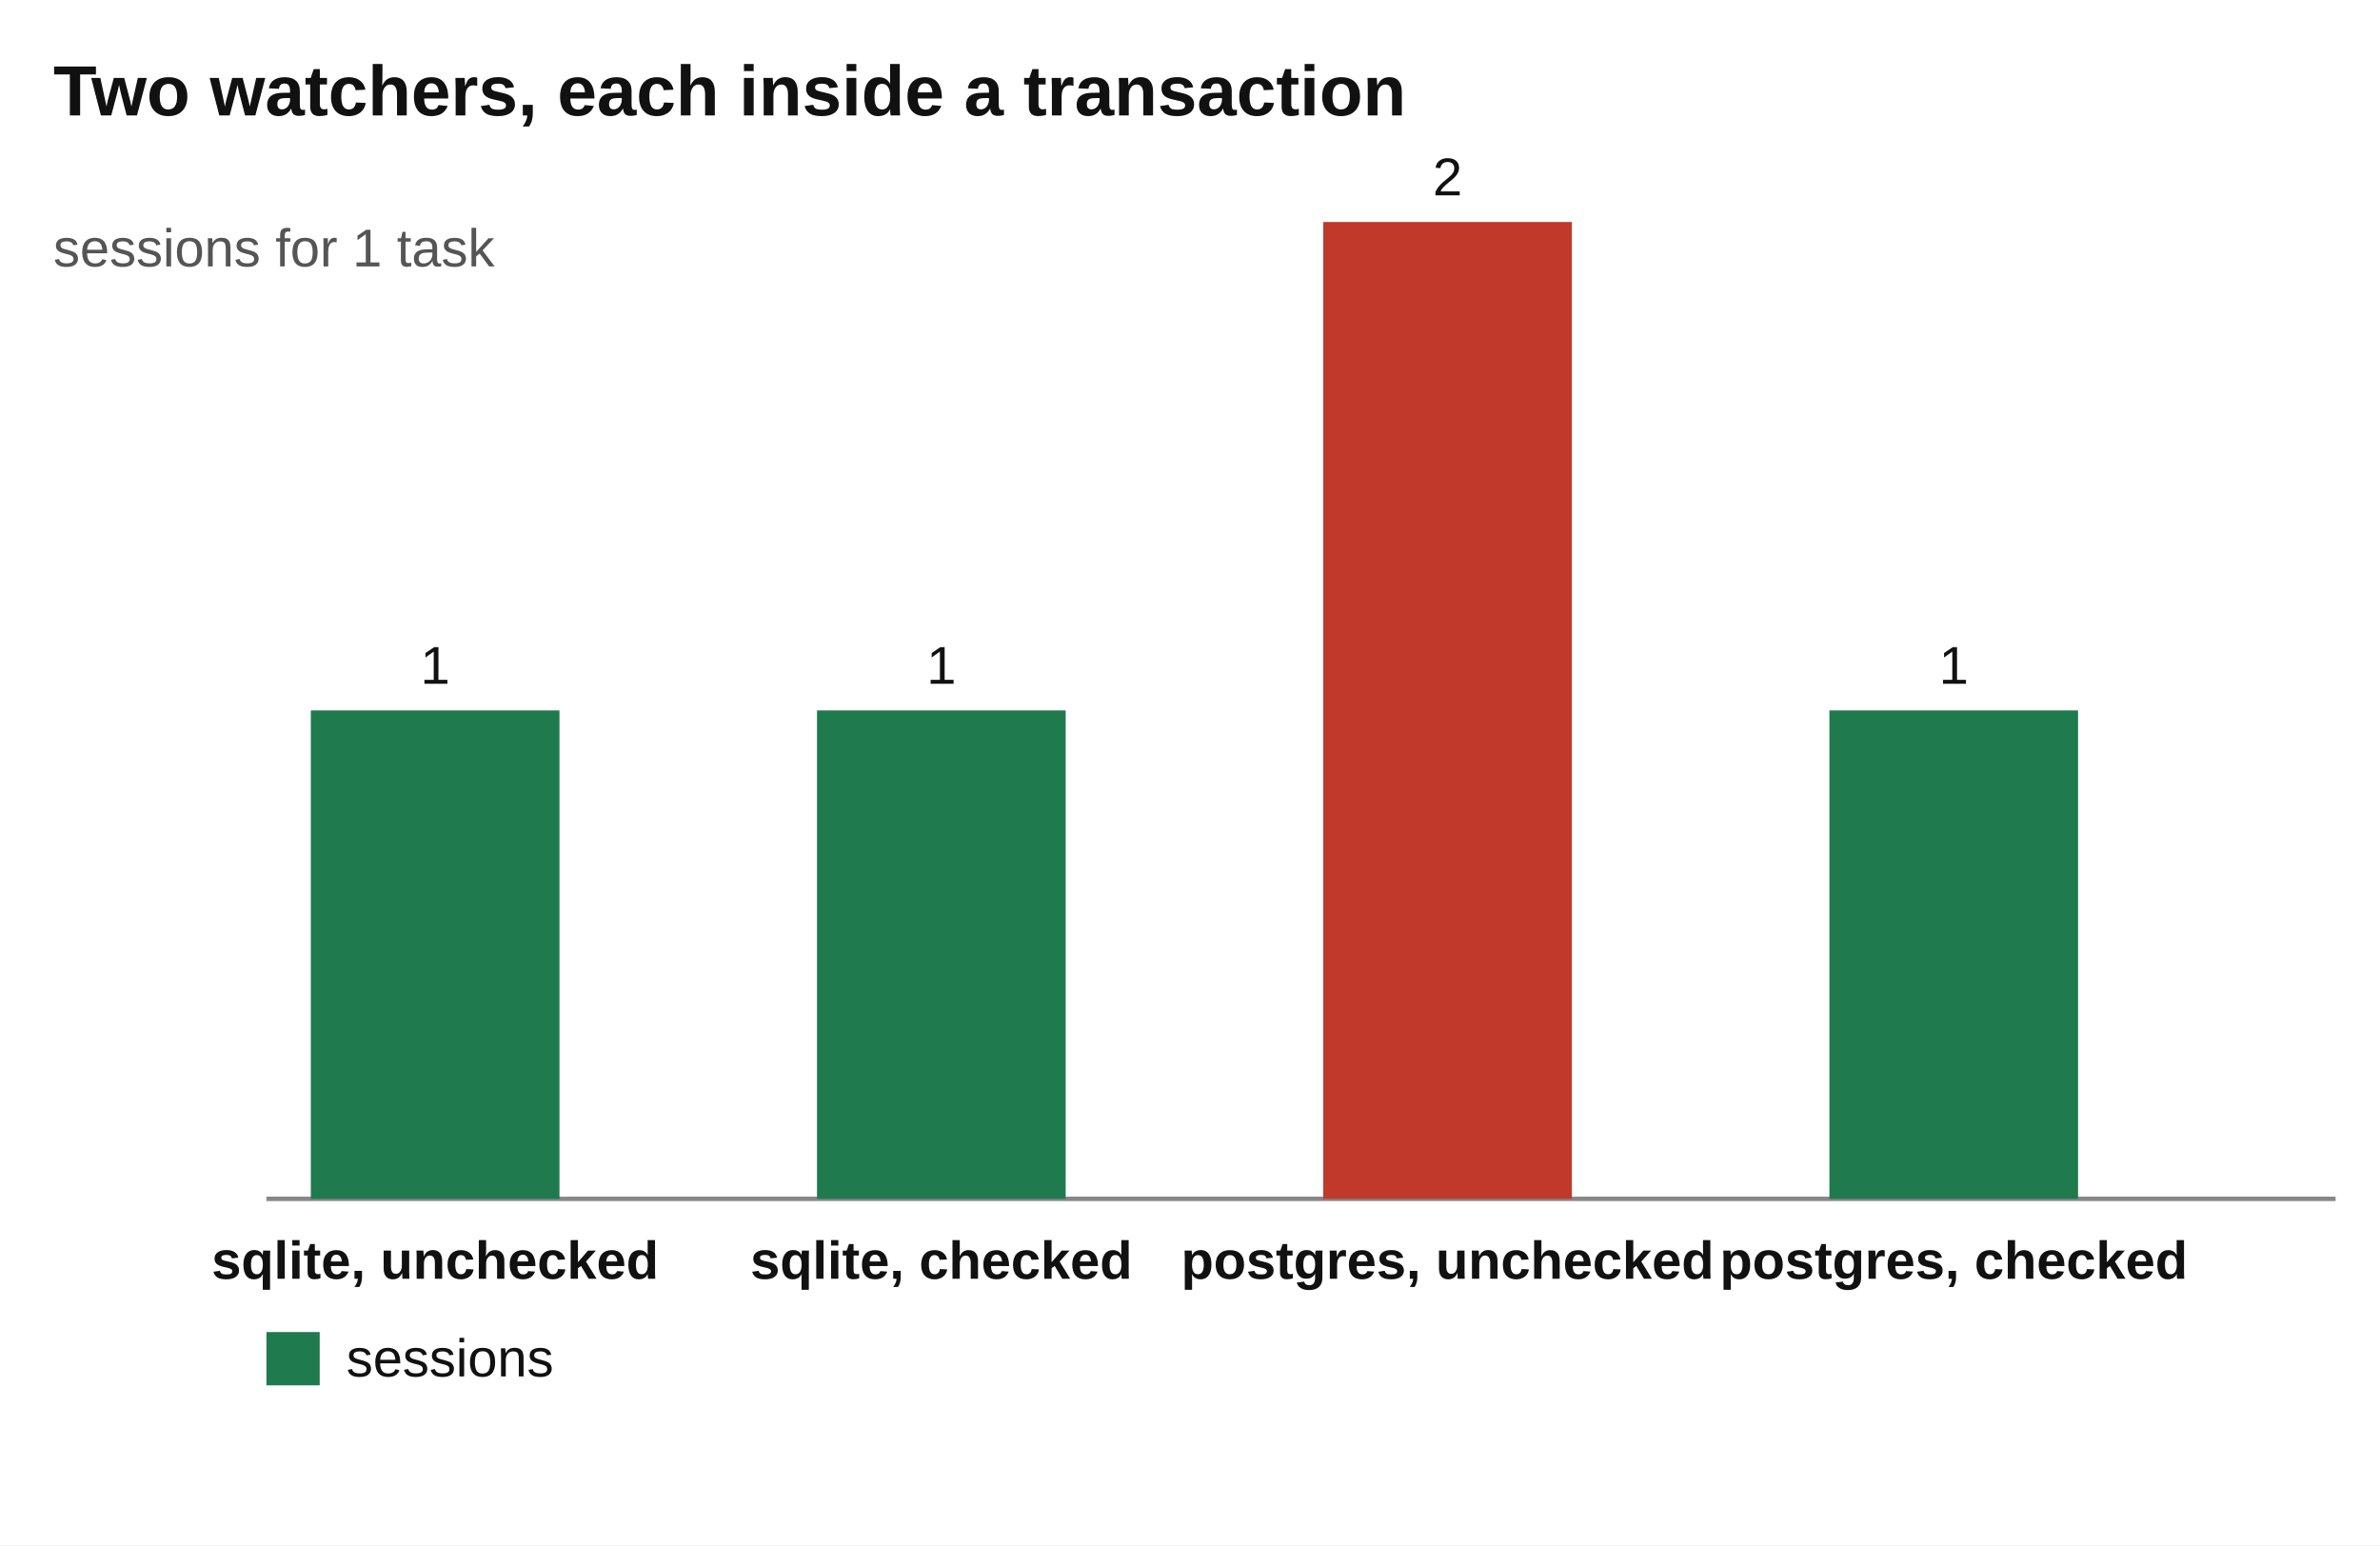
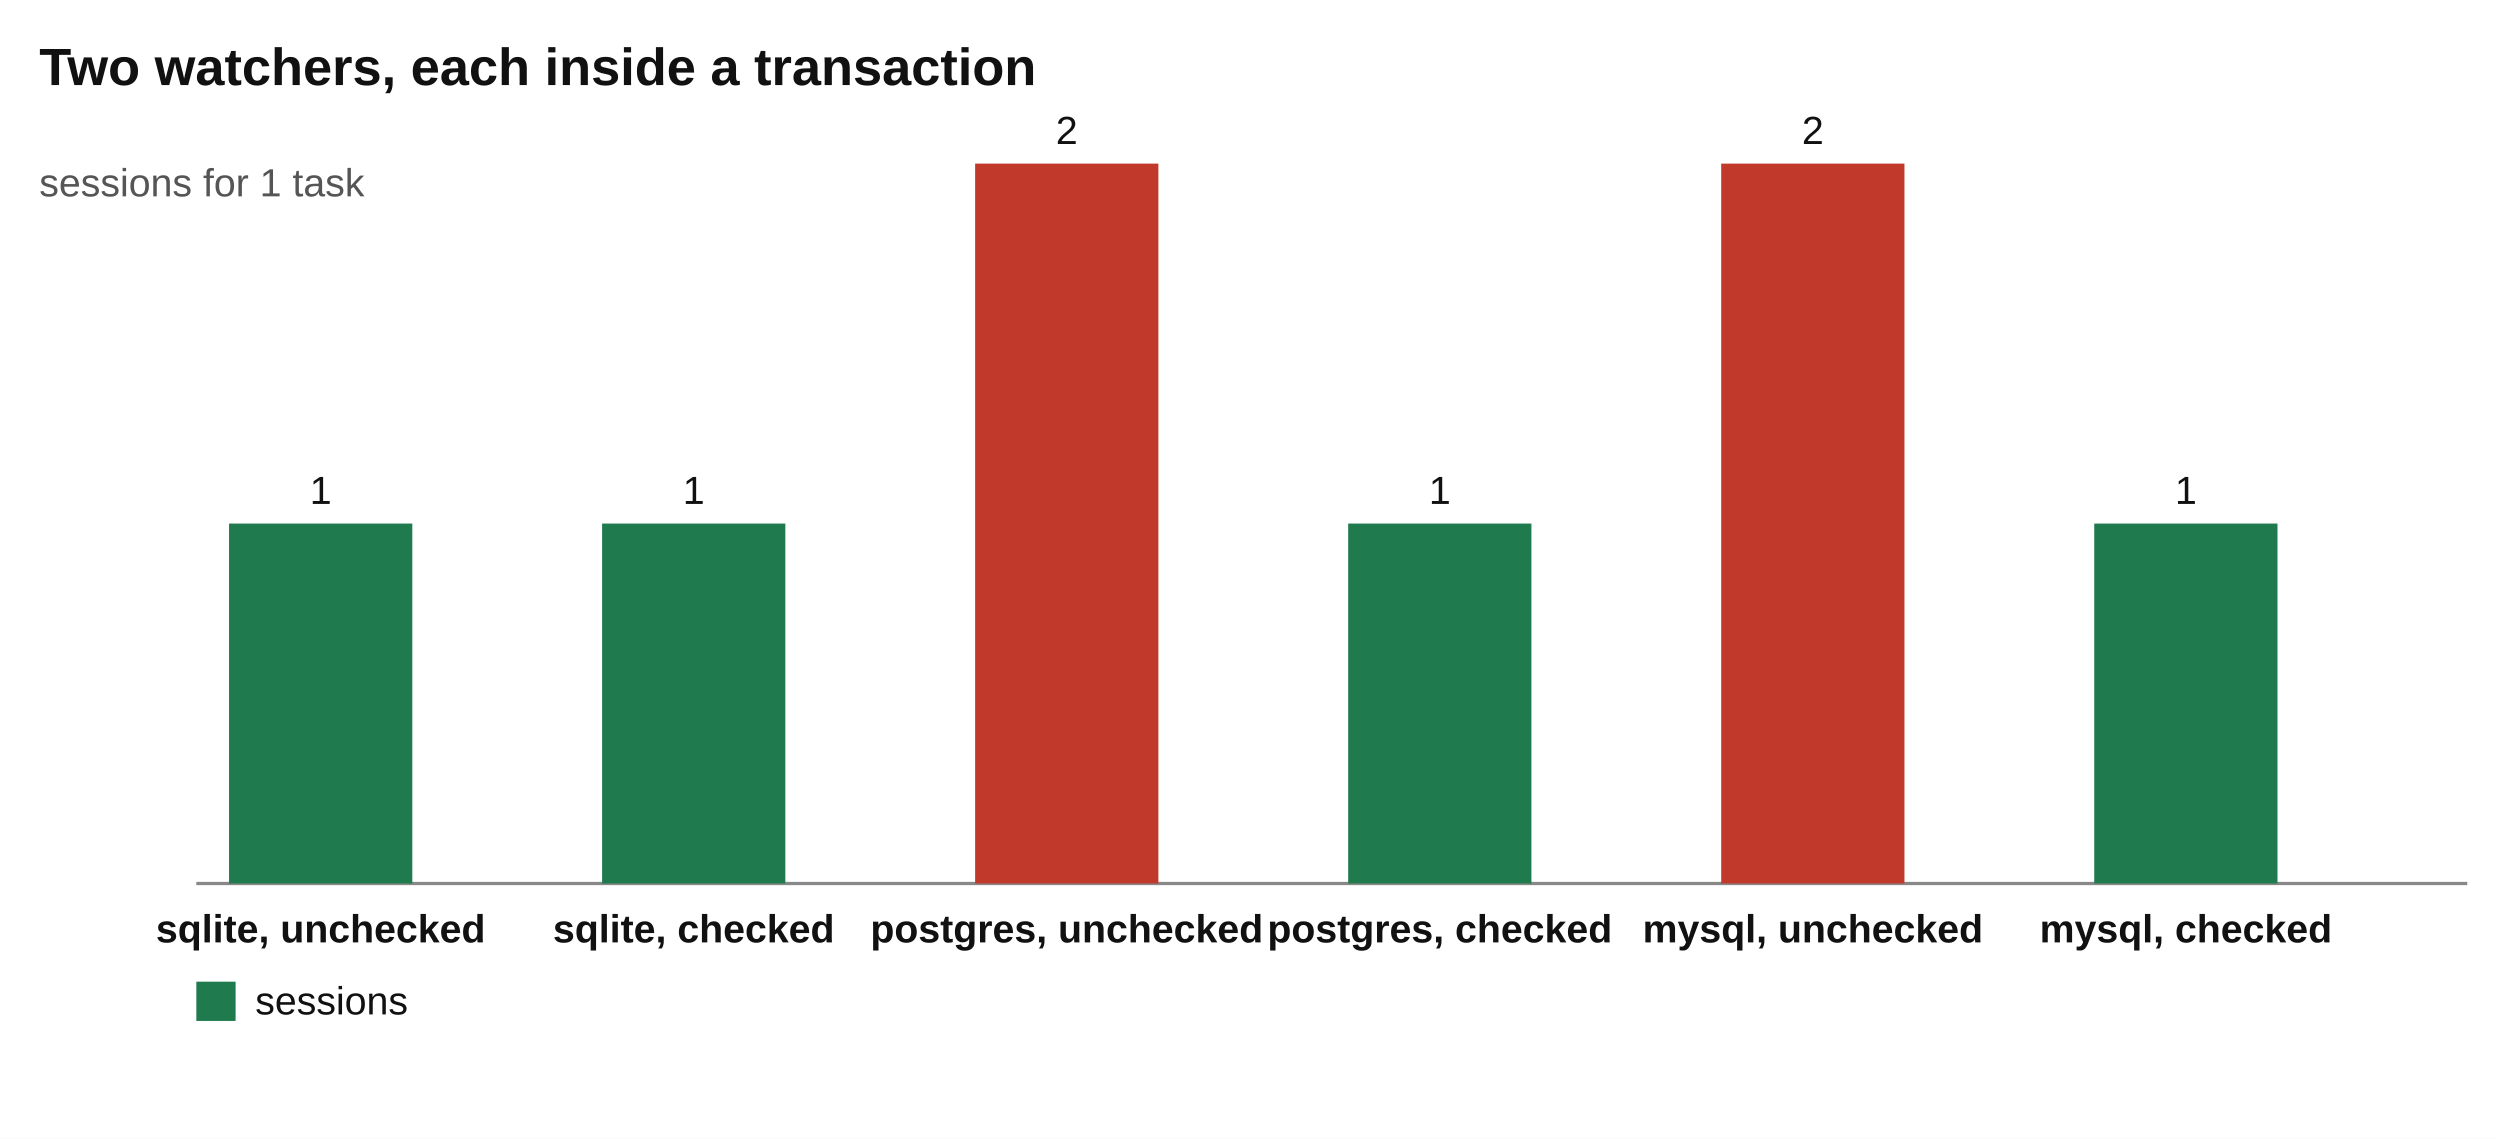
- <svg xmlns="http://www.w3.org/2000/svg" width="536" height="348" viewBox="0 0 536 348" font-family="Arial, sans-serif" font-size="12">
+ <svg xmlns="http://www.w3.org/2000/svg" width="764" height="348" viewBox="0 0 764 348" font-family="Arial, sans-serif" font-size="12">
  <rect width="100%" height="100%" fill="#ffffff" />
  <text x="12" y="26" font-size="16" font-weight="bold" fill="#111">Two watchers, each inside a transaction</text>
-   <line x1="60" y1="270" x2="526" y2="270" stroke="#888" />
+   <line x1="60" y1="270" x2="754" y2="270" stroke="#888" />
  <text x="12" y="60" fill="#555">sessions for 1 task</text>
  <rect x="70" y="160" width="56" height="110" fill="#1f7a4d" />
  <text x="98" y="154" text-anchor="middle" fill="#111">1</text>
  <text x="98" y="288" text-anchor="middle" font-weight="bold" fill="#111">sqlite, unchecked</text>
  <rect x="184" y="160" width="56" height="110" fill="#1f7a4d" />
  <text x="212" y="154" text-anchor="middle" fill="#111">1</text>
  <text x="212" y="288" text-anchor="middle" font-weight="bold" fill="#111">sqlite, checked</text>
  <rect x="298" y="50" width="56" height="220" fill="#c0392b" />
  <text x="326" y="44" text-anchor="middle" fill="#111">2</text>
  <text x="326" y="288" text-anchor="middle" font-weight="bold" fill="#111">postgres, unchecked</text>
  <rect x="412" y="160" width="56" height="110" fill="#1f7a4d" />
  <text x="440" y="154" text-anchor="middle" fill="#111">1</text>
  <text x="440" y="288" text-anchor="middle" font-weight="bold" fill="#111">postgres, checked</text>
+   <rect x="526" y="50" width="56" height="220" fill="#c0392b" />
+   <text x="554" y="44" text-anchor="middle" fill="#111">2</text>
+   <text x="554" y="288" text-anchor="middle" font-weight="bold" fill="#111">mysql, unchecked</text>
+   <rect x="640" y="160" width="56" height="110" fill="#1f7a4d" />
+   <text x="668" y="154" text-anchor="middle" fill="#111">1</text>
+   <text x="668" y="288" text-anchor="middle" font-weight="bold" fill="#111">mysql, checked</text>
  <rect x="60" y="300" width="12" height="12" fill="#1f7a4d" />
  <text x="78" y="310" fill="#111">sessions</text>
</svg>
